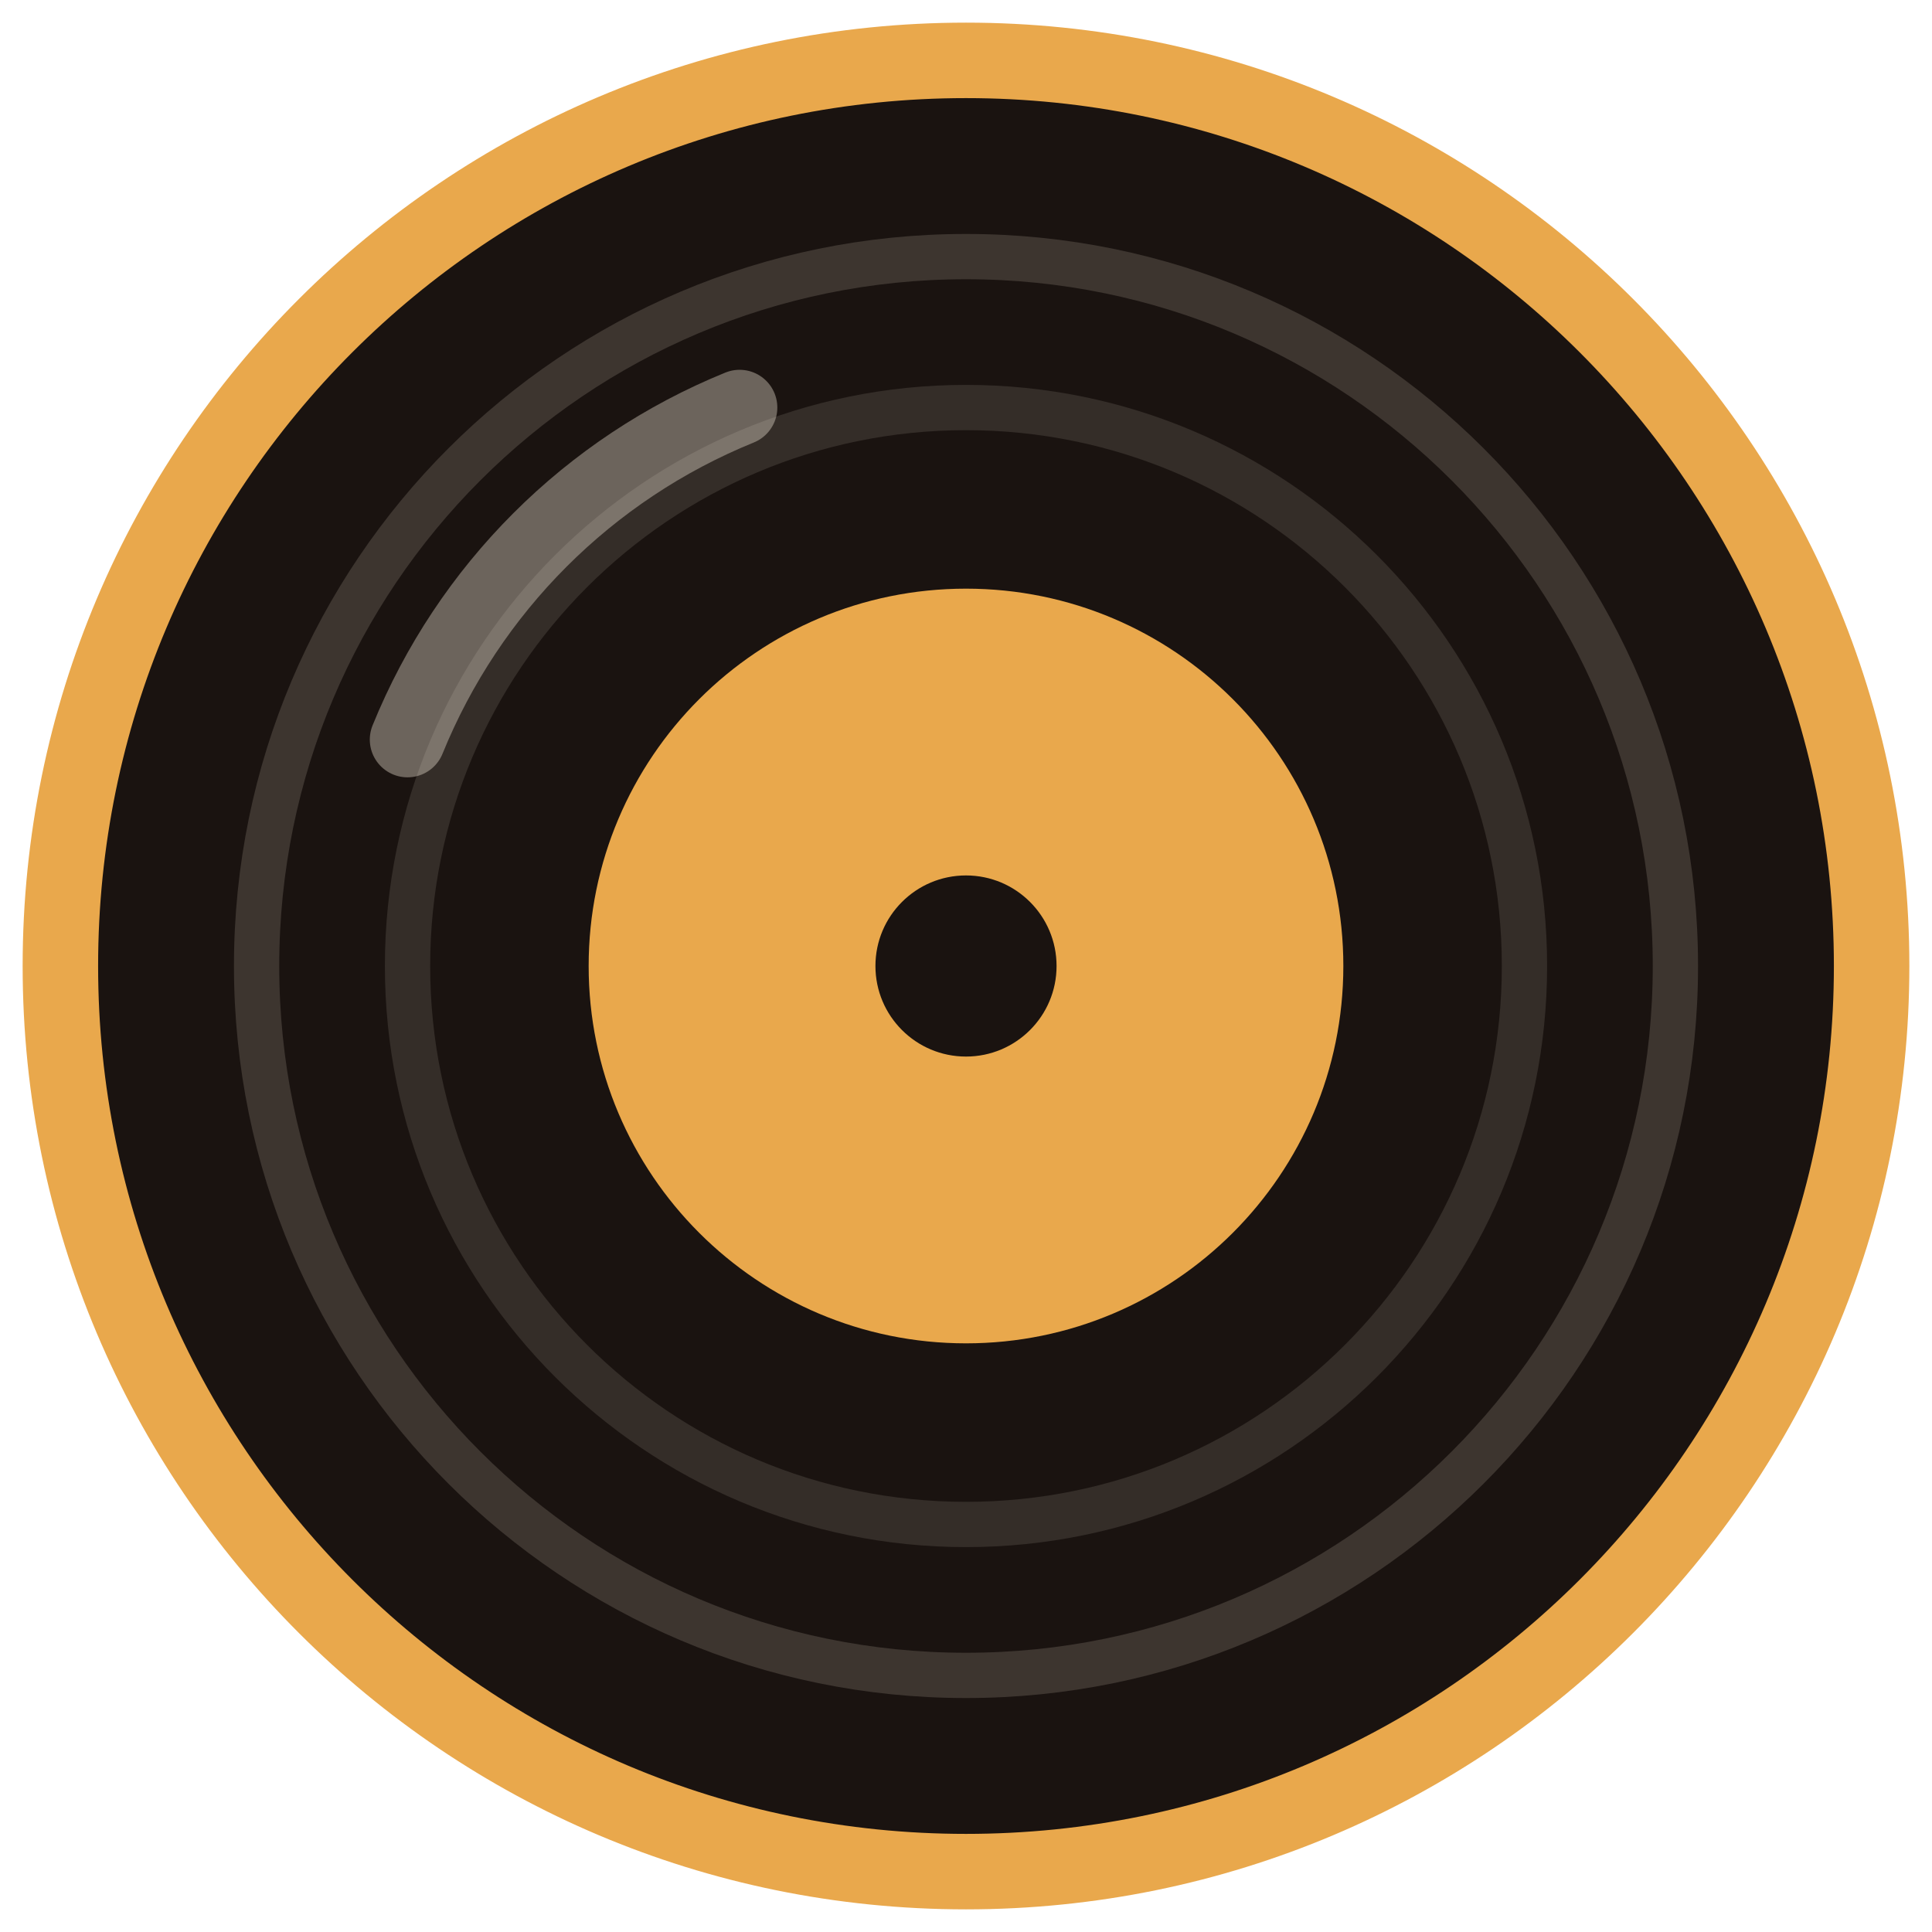
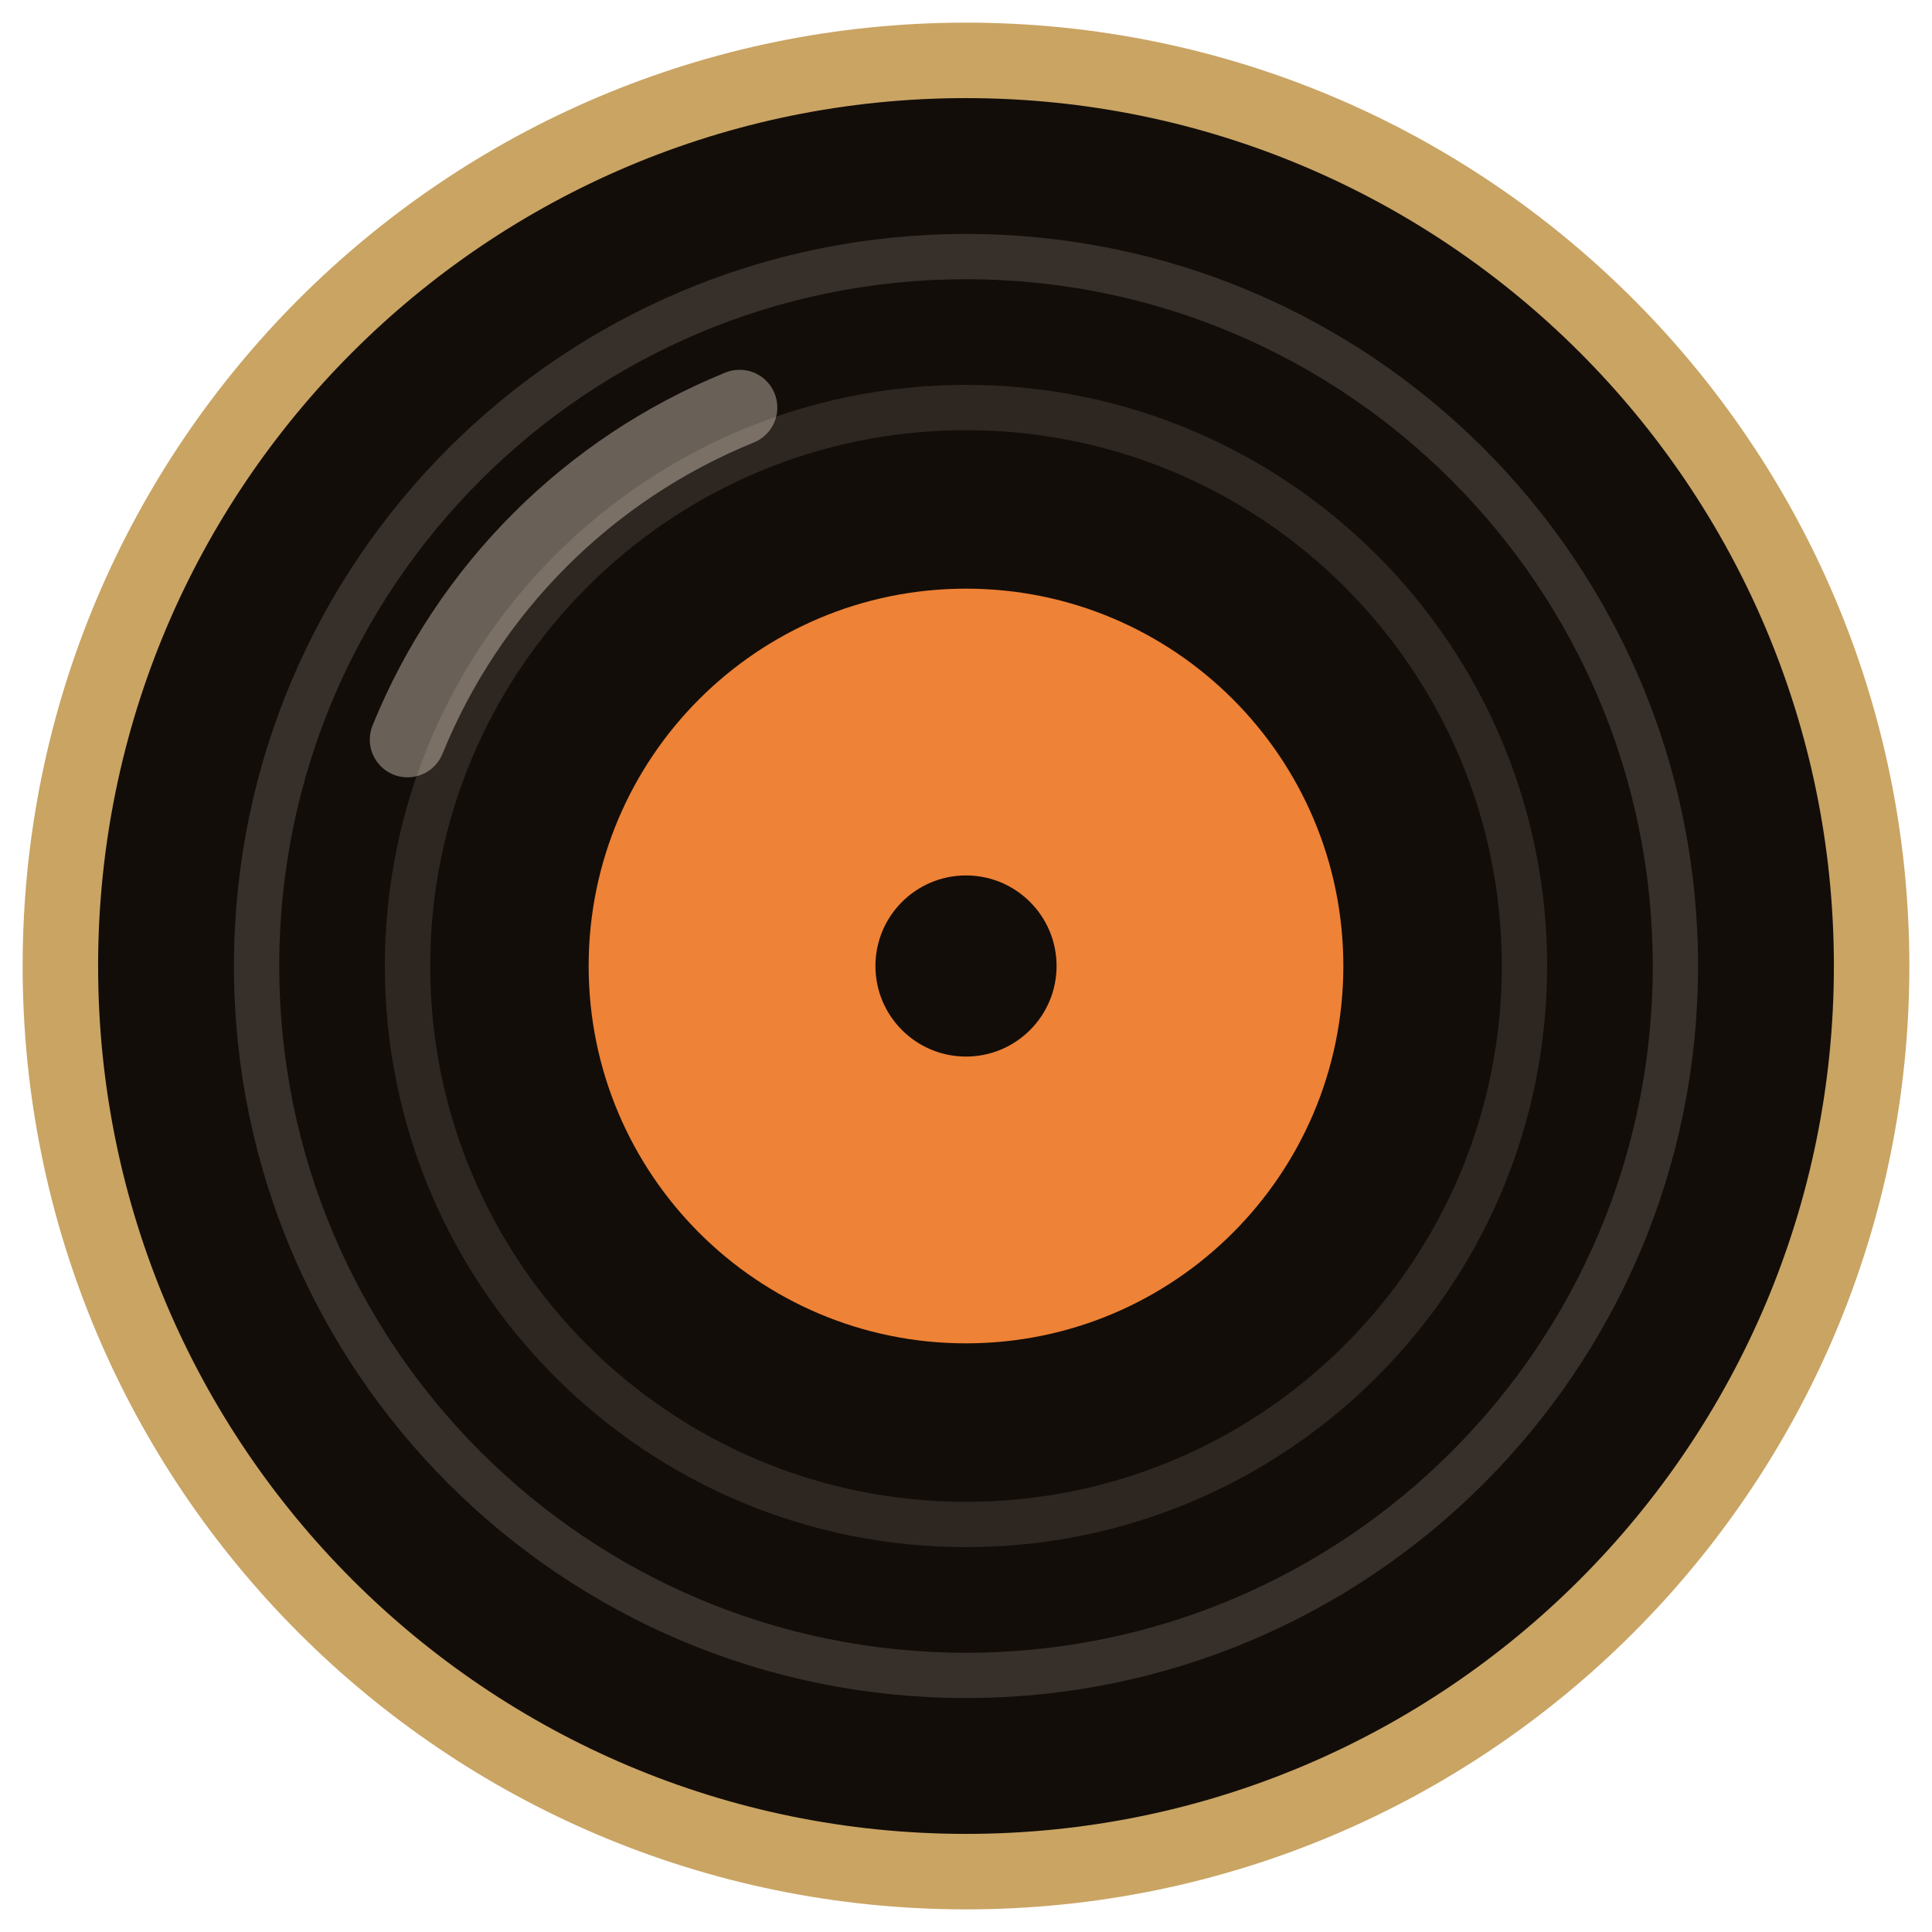
<svg xmlns="http://www.w3.org/2000/svg" viewBox="0 0 64 64">
-   <circle cx="32" cy="32" r="30" fill="#1a1310" stroke="#e9a84c" stroke-width="2.5" />
-   <circle cx="32" cy="32" r="23.5" fill="none" stroke="#f3e9d8" stroke-opacity=".16" stroke-width="1.5" />
-   <circle cx="32" cy="32" r="18.5" fill="none" stroke="#f3e9d8" stroke-opacity=".12" stroke-width="1.5" />
-   <path d="M13.5 24.5A20 20 0 0 1 24.5 13.5" fill="none" stroke="#f3e9d8" stroke-opacity=".38" stroke-width="2.5" stroke-linecap="round" />
-   <circle cx="32" cy="32" r="12.5" fill="#e9a84c" />
-   <circle cx="32" cy="32" r="3" fill="#1a1310" />
+   <circle cx="32" cy="32" r="30" fill="#130d09" stroke="#c9a463" stroke-width="2.5" />
+   <circle cx="32" cy="32" r="23.5" fill="none" stroke="#f5e9d6" stroke-opacity=".16" stroke-width="1.5" />
+   <circle cx="32" cy="32" r="18.5" fill="none" stroke="#f5e9d6" stroke-opacity=".12" stroke-width="1.5" />
+   <path d="M13.5 24.5A20 20 0 0 1 24.5 13.5" fill="none" stroke="#f5e9d6" stroke-opacity=".38" stroke-width="2.5" stroke-linecap="round" />
+   <circle cx="32" cy="32" r="12.5" fill="#ee8236" />
+   <circle cx="32" cy="32" r="3" fill="#130d09" />
</svg>
